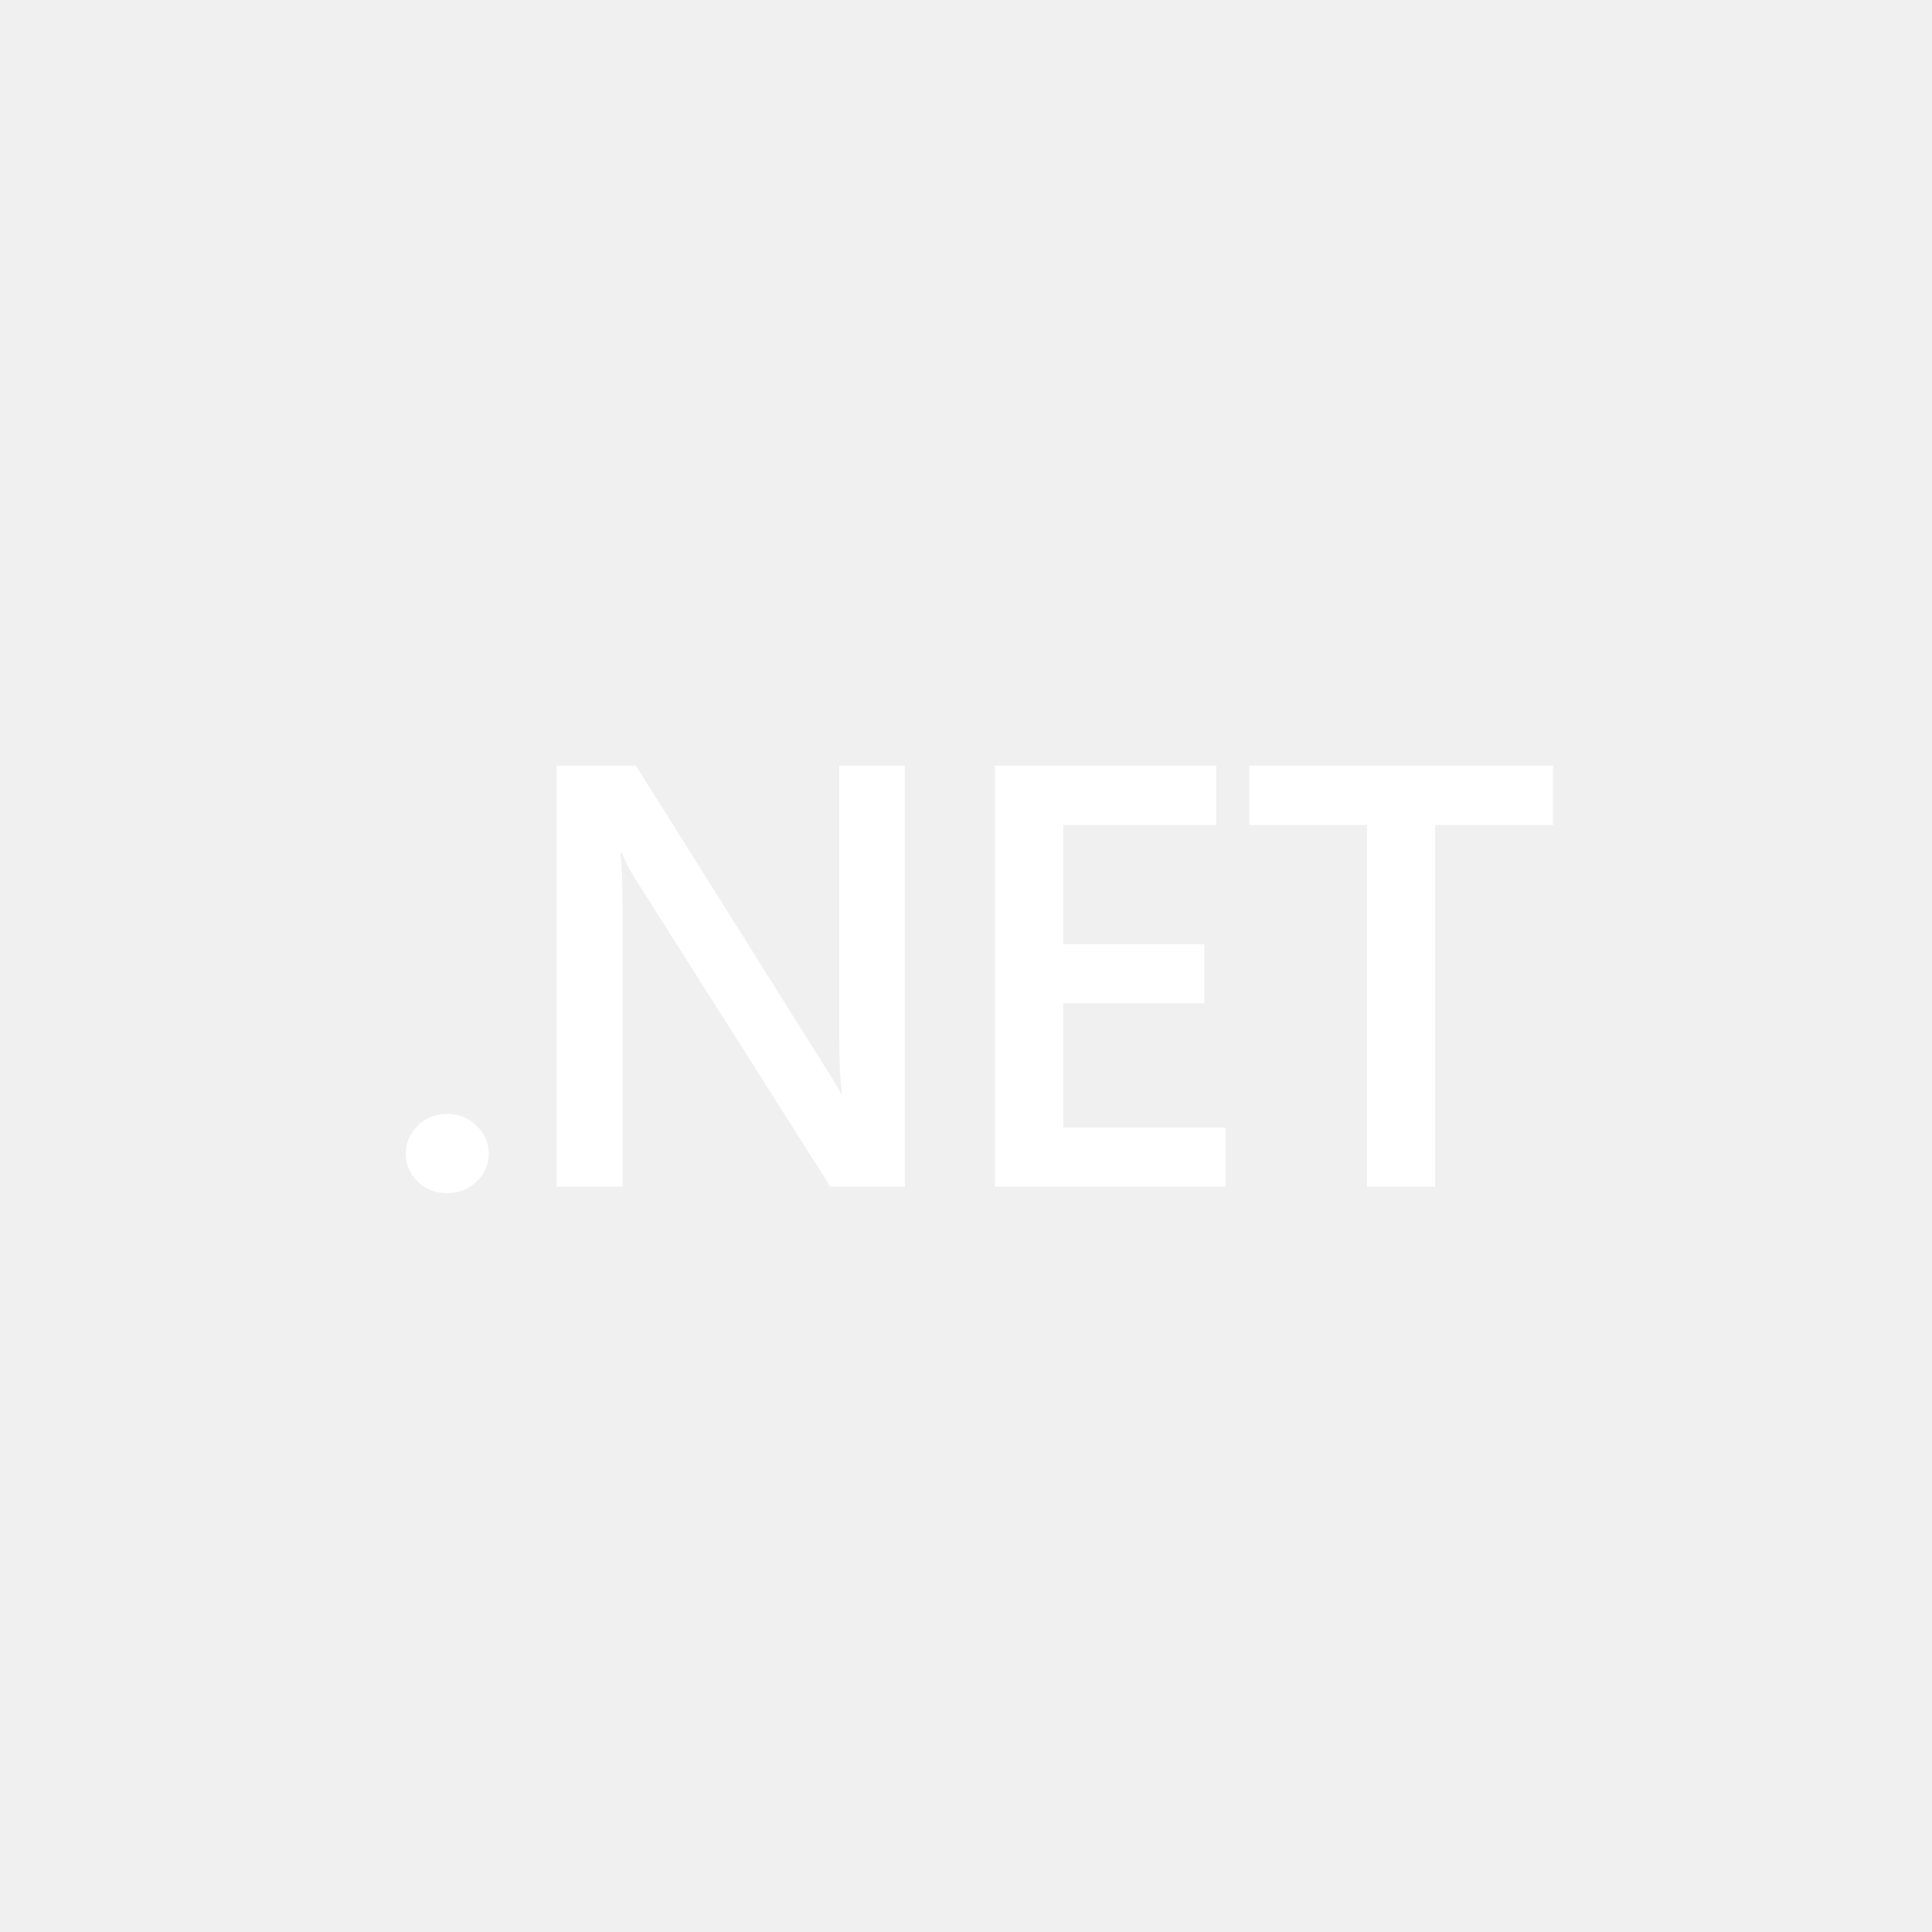
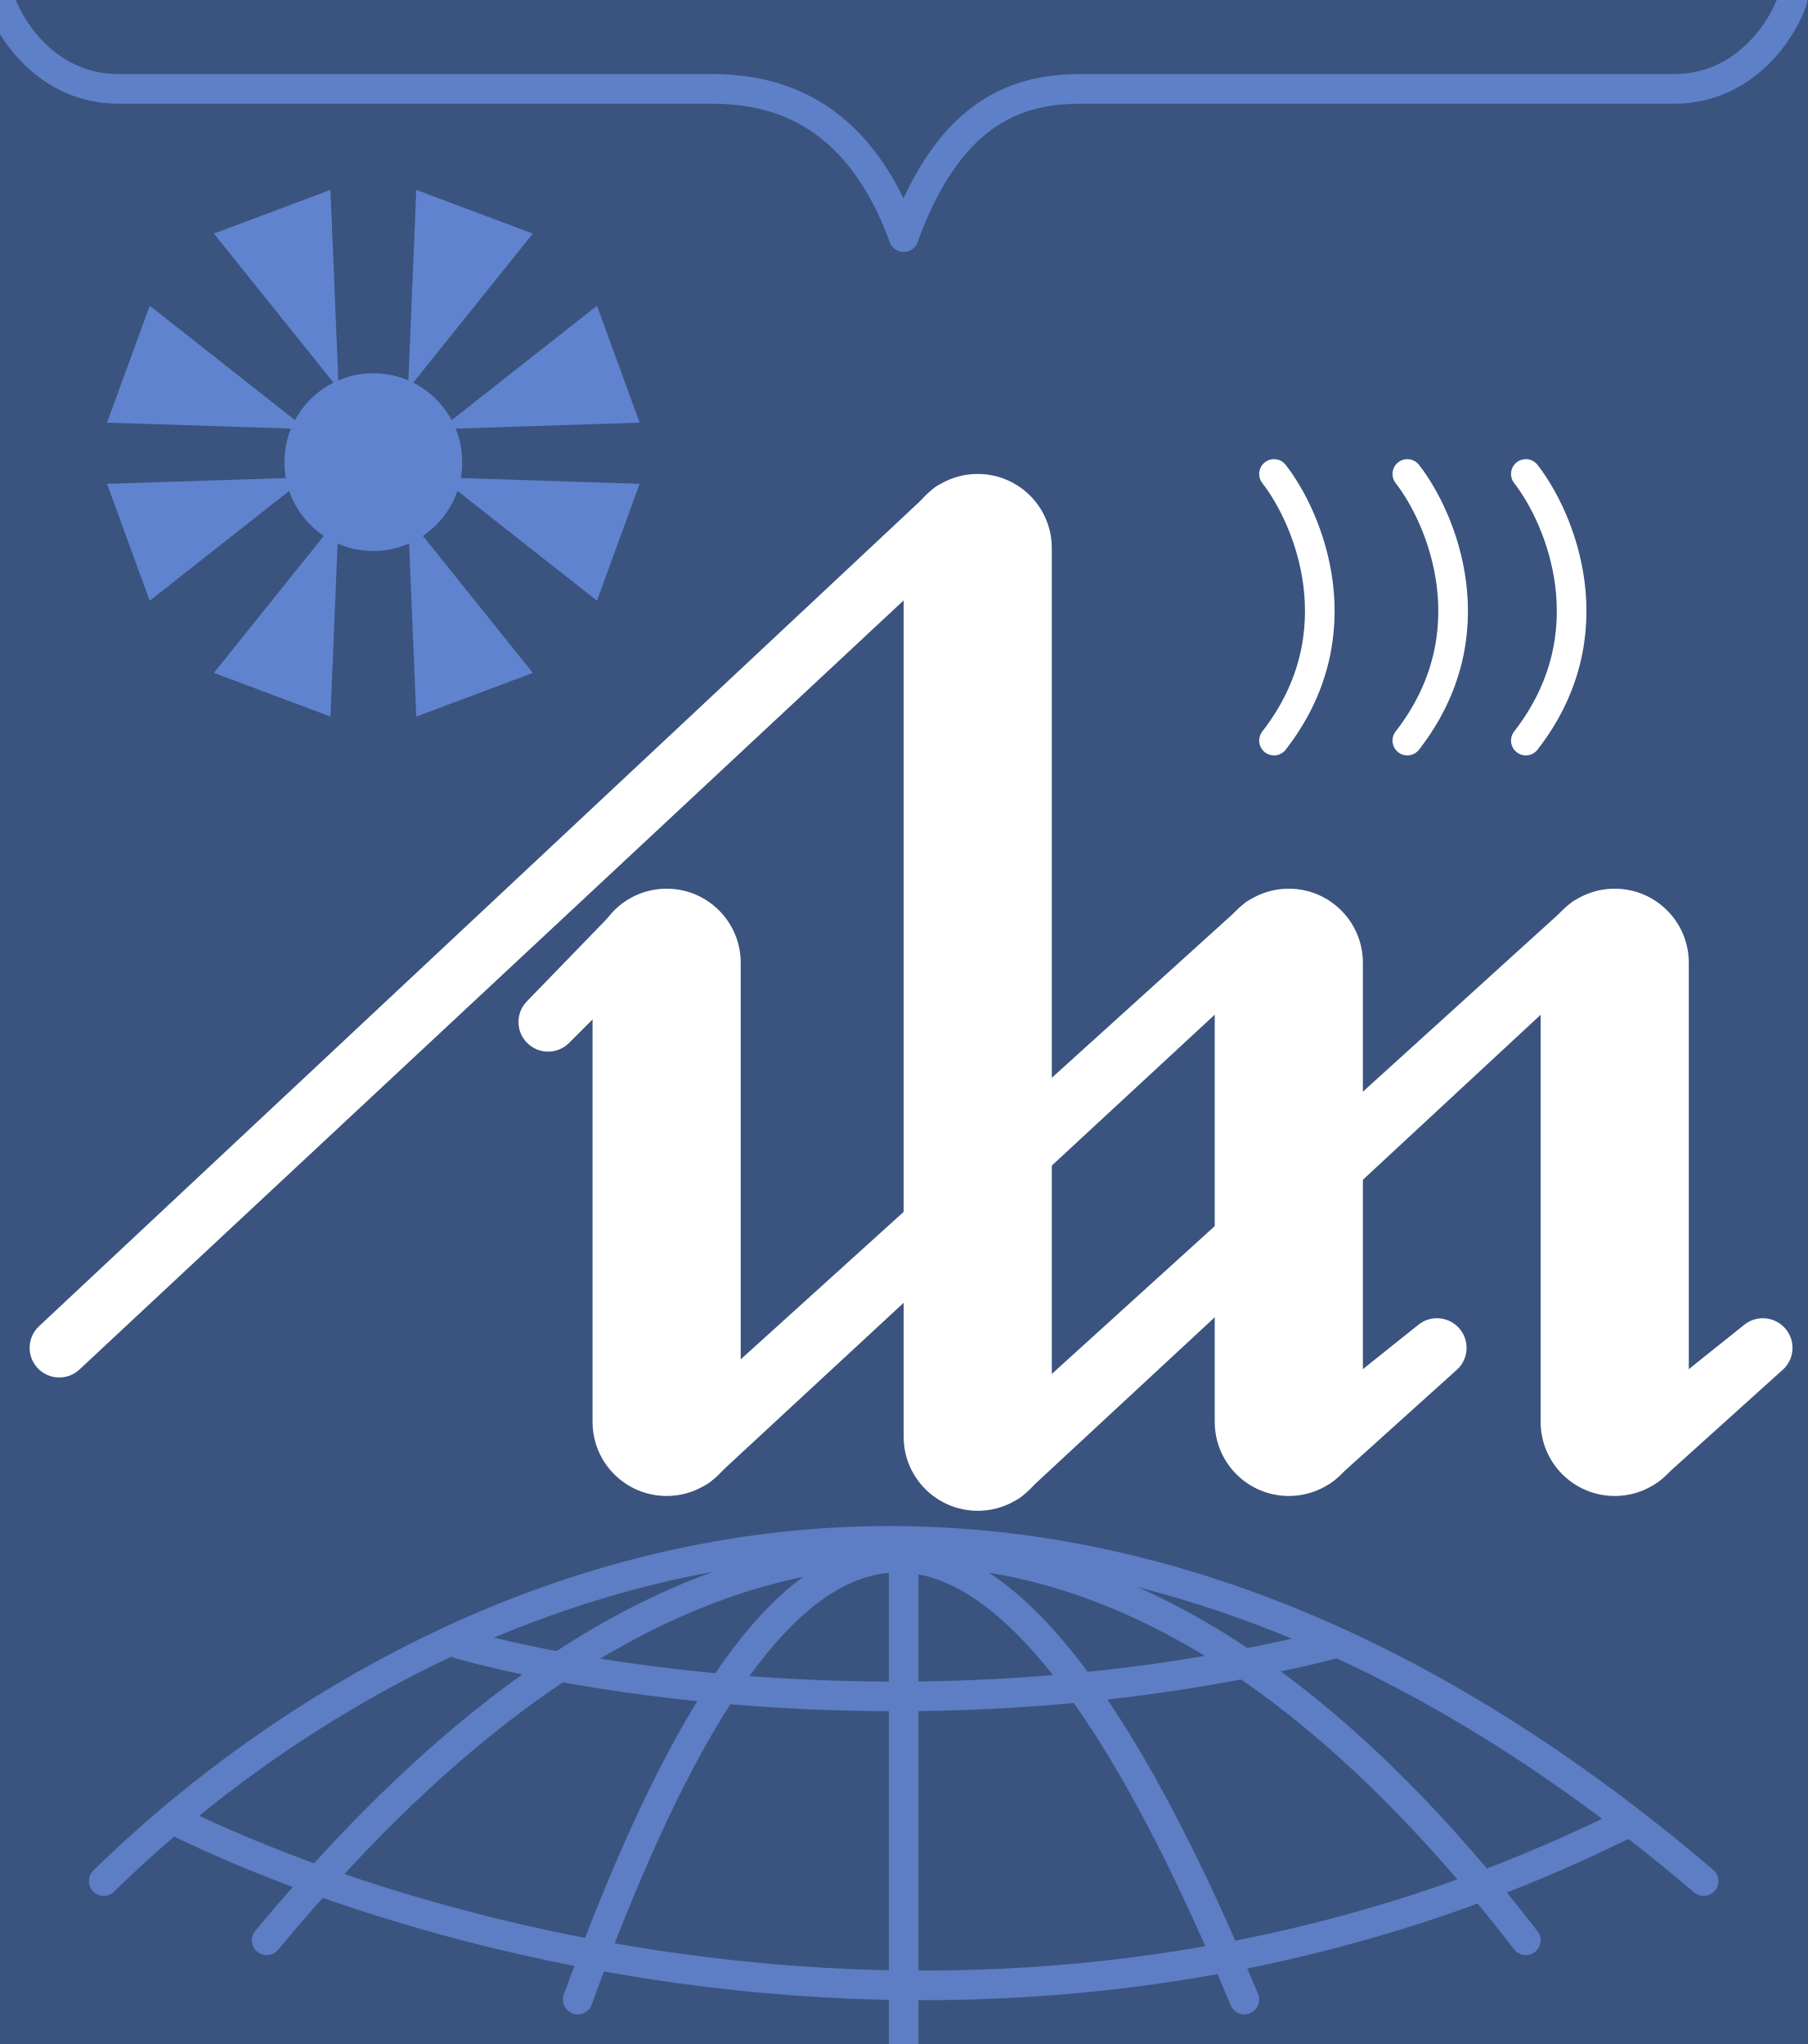
- <svg xmlns="http://www.w3.org/2000/svg" width="456" height="456" viewBox="0 0 456 456" version="1.1" xml:space="preserve" style="fill-rule:evenodd;clip-rule:evenodd;stroke-linejoin:round;stroke-miterlimit:2;">
-   <path d="m 105.5,281.609 c -2.703,0 -5.001,-0.9 -6.893,-2.702 -1.892,-1.848 -2.838,-4.042 -2.838,-6.582 0,-2.587 0.946,-4.804 2.838,-6.652 1.892,-1.848 4.19,-2.772 6.893,-2.772 2.748,0 5.068,0.924 6.96,2.772 1.937,1.848 2.906,4.064 2.906,6.652 0,2.54 -0.968,4.734 -2.906,6.582 -1.892,1.802 -4.212,2.702 -6.96,2.702 z" style="fill:#ffffff;fill-rule:nonzero;stroke-width:0.838" />
-   <path d="M 213.561,280.084 H 195.99 L 149.7,207.054 c -1.171,-1.848 -2.14,-3.765 -2.906,-5.751 h -0.406 c 0.361,2.125 0.541,6.675 0.541,13.65 v 65.132 h -15.543 v -99.36 h 18.719 l 44.737,71.298 c 1.892,2.957 3.109,4.989 3.649,6.098 h 0.27 c -0.45,-2.632 -0.676,-7.09 -0.676,-13.373 v -64.023 h 15.476 z" style="fill:#ffffff;fill-rule:nonzero;stroke-width:0.838" />
-   <path d="m 289.251,280.084 h -54.401 v -99.36 h 52.238 v 13.997 h -36.154 v 28.131 h 33.316 v 13.927 h -33.316 v 29.378 h 38.316 z" style="fill:#ffffff;fill-rule:nonzero;stroke-width:0.838" />
-   <path d="M 366.565,194.721 H 338.722 v 85.363 h -16.084 v -85.363 h -27.775 v -13.997 h 71.701 z" style="fill:#ffffff;fill-rule:nonzero;stroke-width:0.838" />
+ <svg xmlns="http://www.w3.org/2000/svg" width="61" height="69" fill="none">
+   <g>
+     <rect id="svg_37" height="69.125" width="61.125" y="-0.125" x="0" fill="#3a547f" />
+     <g id="svg_35">
+       <path id="svg_1" fill="white" d="m33,16c1.381,0 2.5,1.119 2.5,2.5l0,30c0,1.381 -1.119,2.5 -2.5,2.5c-1.381,0 -2.5,-1.119 -2.5,-2.5l0,-30c0,-1.381 1.119,-2.5 2.5,-2.5z" clip-rule="evenodd" fill-rule="evenodd" />
+       <path id="svg_2" fill="white" d="m54.5,30c1.381,0 2.5,1.119 2.5,2.5l0,15.5c0,1.381 -1.119,2.5 -2.5,2.5c-1.381,0 -2.5,-1.119 -2.5,-2.5l0,-15.5c0,-1.381 1.119,-2.5 2.5,-2.5z" clip-rule="evenodd" fill-rule="evenodd" />
+       <path id="svg_3" fill="white" d="m43.5,30c1.381,0 2.5,1.119 2.5,2.5l0,15.5c0,1.381 -1.119,2.5 -2.5,2.5c-1.381,0 -2.5,-1.119 -2.5,-2.5l0,-15.5c0,-1.381 1.119,-2.5 2.5,-2.5z" clip-rule="evenodd" fill-rule="evenodd" />
+       <path id="svg_4" fill="white" d="m22.5,30c1.381,0 2.5,1.119 2.5,2.5l0,15.5c0,1.381 -1.119,2.5 -2.5,2.5c-1.381,0 -2.5,-1.119 -2.5,-2.5l0,-15.5c0,-1.381 1.119,-2.5 2.5,-2.5z" clip-rule="evenodd" fill-rule="evenodd" />
+       <path id="svg_5" fill="white" d="m32.731,16.818c0.377,0.404 0.355,1.036 -0.049,1.413l-30,28c-0.404,0.377 -1.037,0.355 -1.413,-0.049c-0.377,-0.404 -0.355,-1.036 0.049,-1.413l30.182,-28.269c0.404,-0.377 0.854,-0.086 1.231,0.318z" clip-rule="evenodd" fill-rule="evenodd" />
+       <path id="svg_6" fill="white" d="m54.242,30.83c0.37,0.41 0.338,1.042 -0.072,1.412l-19.67,18.258c-0.41,0.37 -1.872,0.58 -2.242,0.17c-0.37,-0.41 -0.338,-1.042 0.072,-1.412l20.67,-18.758c0.41,-0.37 0.872,-0.08 1.242,0.33z" clip-rule="evenodd" fill-rule="evenodd" />
+       <path id="svg_7" fill="white" d="m43.243,30.831c0.369,0.41 0.336,1.043 -0.074,1.412l-19.169,17.757c-0.41,0.369 -1.874,0.58 -2.243,0.169c-0.369,-0.41 -0.336,-1.043 0.074,-1.412l20.169,-18.257c0.41,-0.369 0.874,-0.08 1.243,0.331z" clip-rule="evenodd" fill-rule="evenodd" />
+       <path id="svg_8" fill="white" d="m22.207,30.793c0.391,0.391 0.391,1.024 0,1.414l-3,3c-0.391,0.391 -1.024,0.391 -1.414,0c-0.391,-0.391 -0.391,-1.024 0,-1.414l2.707,-2.793c0.391,-0.391 1.317,-0.598 1.707,-0.207z" clip-rule="evenodd" fill-rule="evenodd" />
+       <path id="svg_9" fill="white" d="m60.281,44.875c0.345,0.431 0.275,1.061 -0.156,1.406l-4.125,3.719c-0.431,0.345 -1.936,0.556 -2.281,0.125c-0.345,-0.431 -0.275,-1.061 0.156,-1.406l5,-4c0.431,-0.345 1.061,-0.275 1.406,0.156z" clip-rule="evenodd" fill-rule="evenodd" />
+       <path id="svg_10" fill="white" d="m49.281,44.875c0.345,0.431 0.275,1.061 -0.156,1.406l-4.125,3.719c-0.431,0.345 -1.936,0.556 -2.281,0.125c-0.345,-0.431 -0.275,-1.061 0.156,-1.406l5,-4c0.431,-0.345 1.061,-0.275 1.406,0.156z" clip-rule="evenodd" fill-rule="evenodd" />
+       <path id="svg_11" stroke-linecap="round" stroke="white" d="m43,16c1.167,1.5 2.8,5.4 0,9" />
+       <path id="svg_12" stroke-linecap="round" stroke="white" d="m47.5,16c1.167,1.5 2.8,5.4 0,9" />
+       <path id="svg_13" stroke-linecap="round" stroke="white" d="m51.5,16c1.167,1.5 2.8,5.4 0,9" />
+       <path id="svg_14" stroke-linecap="round" stroke="#5E80C9" d="m0,0c0.333,1 1.6,3 4,3c2.4,0 14.333,0 20,0c2,0 4.9,0.6 6.5,5" />
+       <path id="svg_15" stroke-linecap="round" stroke="#5E80C9" d="m60.5,0c-0.333,1 -1.6,3 -4,3c-2.4,0 -14.333,0 -20,0c-2,0 -4.4,0.6 -6,5" />
+       <path id="svg_16" stroke-linecap="round" stroke="#5D7DC4" d="m3.5,63.5c8.833,-8.667 29.6,-20.8 54,0" />
+       <path id="svg_17" stroke-linecap="round" stroke="#5D7DC4" d="m9,65.5c7.5,-9 23.7,-24.4 42.5,0" />
+       <path id="svg_18" stroke-linecap="round" stroke="#5D7DC4" d="m19.5,67.5c6,-16.5 12.935,-23.014 22.5,0" />
+       <path id="svg_19" stroke-linecap="round" stroke="#5D7DC4" d="m30.5,69l0,-16.5" />
+       <path id="svg_20" stroke-linecap="round" stroke="#5D7DC4" d="m6,61.5c8.5,4.167 29,10 49,0" />
+       <path id="svg_21" stroke-linecap="round" stroke="#5D7DC4" d="m15.5,55.5c4.833,1.333 16.7,3.2 29.5,0" />
+       <path id="svg_22" fill="#5F83CF" d="m11.431,13.135l-4.212,-5.25l3.934,-1.475l0.278,6.725z" />
+       <path id="svg_23" fill="#5F83CF" d="m10.341,14.485l-6.728,-0.218l1.44,-3.947l5.287,4.165z" />
+       <path id="svg_24" fill="#5F83CF" d="m13.772,13.135l4.212,-5.25l-3.934,-1.475l-0.278,6.725z" />
+       <path id="svg_25" fill="#5F83CF" d="m14.861,14.485l6.728,-0.218l-1.44,-3.947l-5.287,4.165z" />
+       <path id="svg_26" fill="#5F83CF" d="m11.431,17.465l-4.212,5.25l3.934,1.475l0.278,-6.725z" />
+       <path id="svg_27" fill="#5F83CF" d="m10.341,16.115l-6.728,0.218l1.44,3.947l5.287,-4.165z" />
+       <path id="svg_28" fill="#5F83CF" d="m13.772,17.465l4.212,5.25l-3.934,1.475l-0.278,-6.725z" />
+       <path id="svg_29" fill="#5F83CF" d="m14.861,16.115l6.728,0.218l-1.44,3.947l-5.287,-4.165z" />
+       <circle id="svg_30" fill="#5F83CF" r="3" cy="15.6" cx="12.6" />
+     </g>
+   </g>
</svg>
